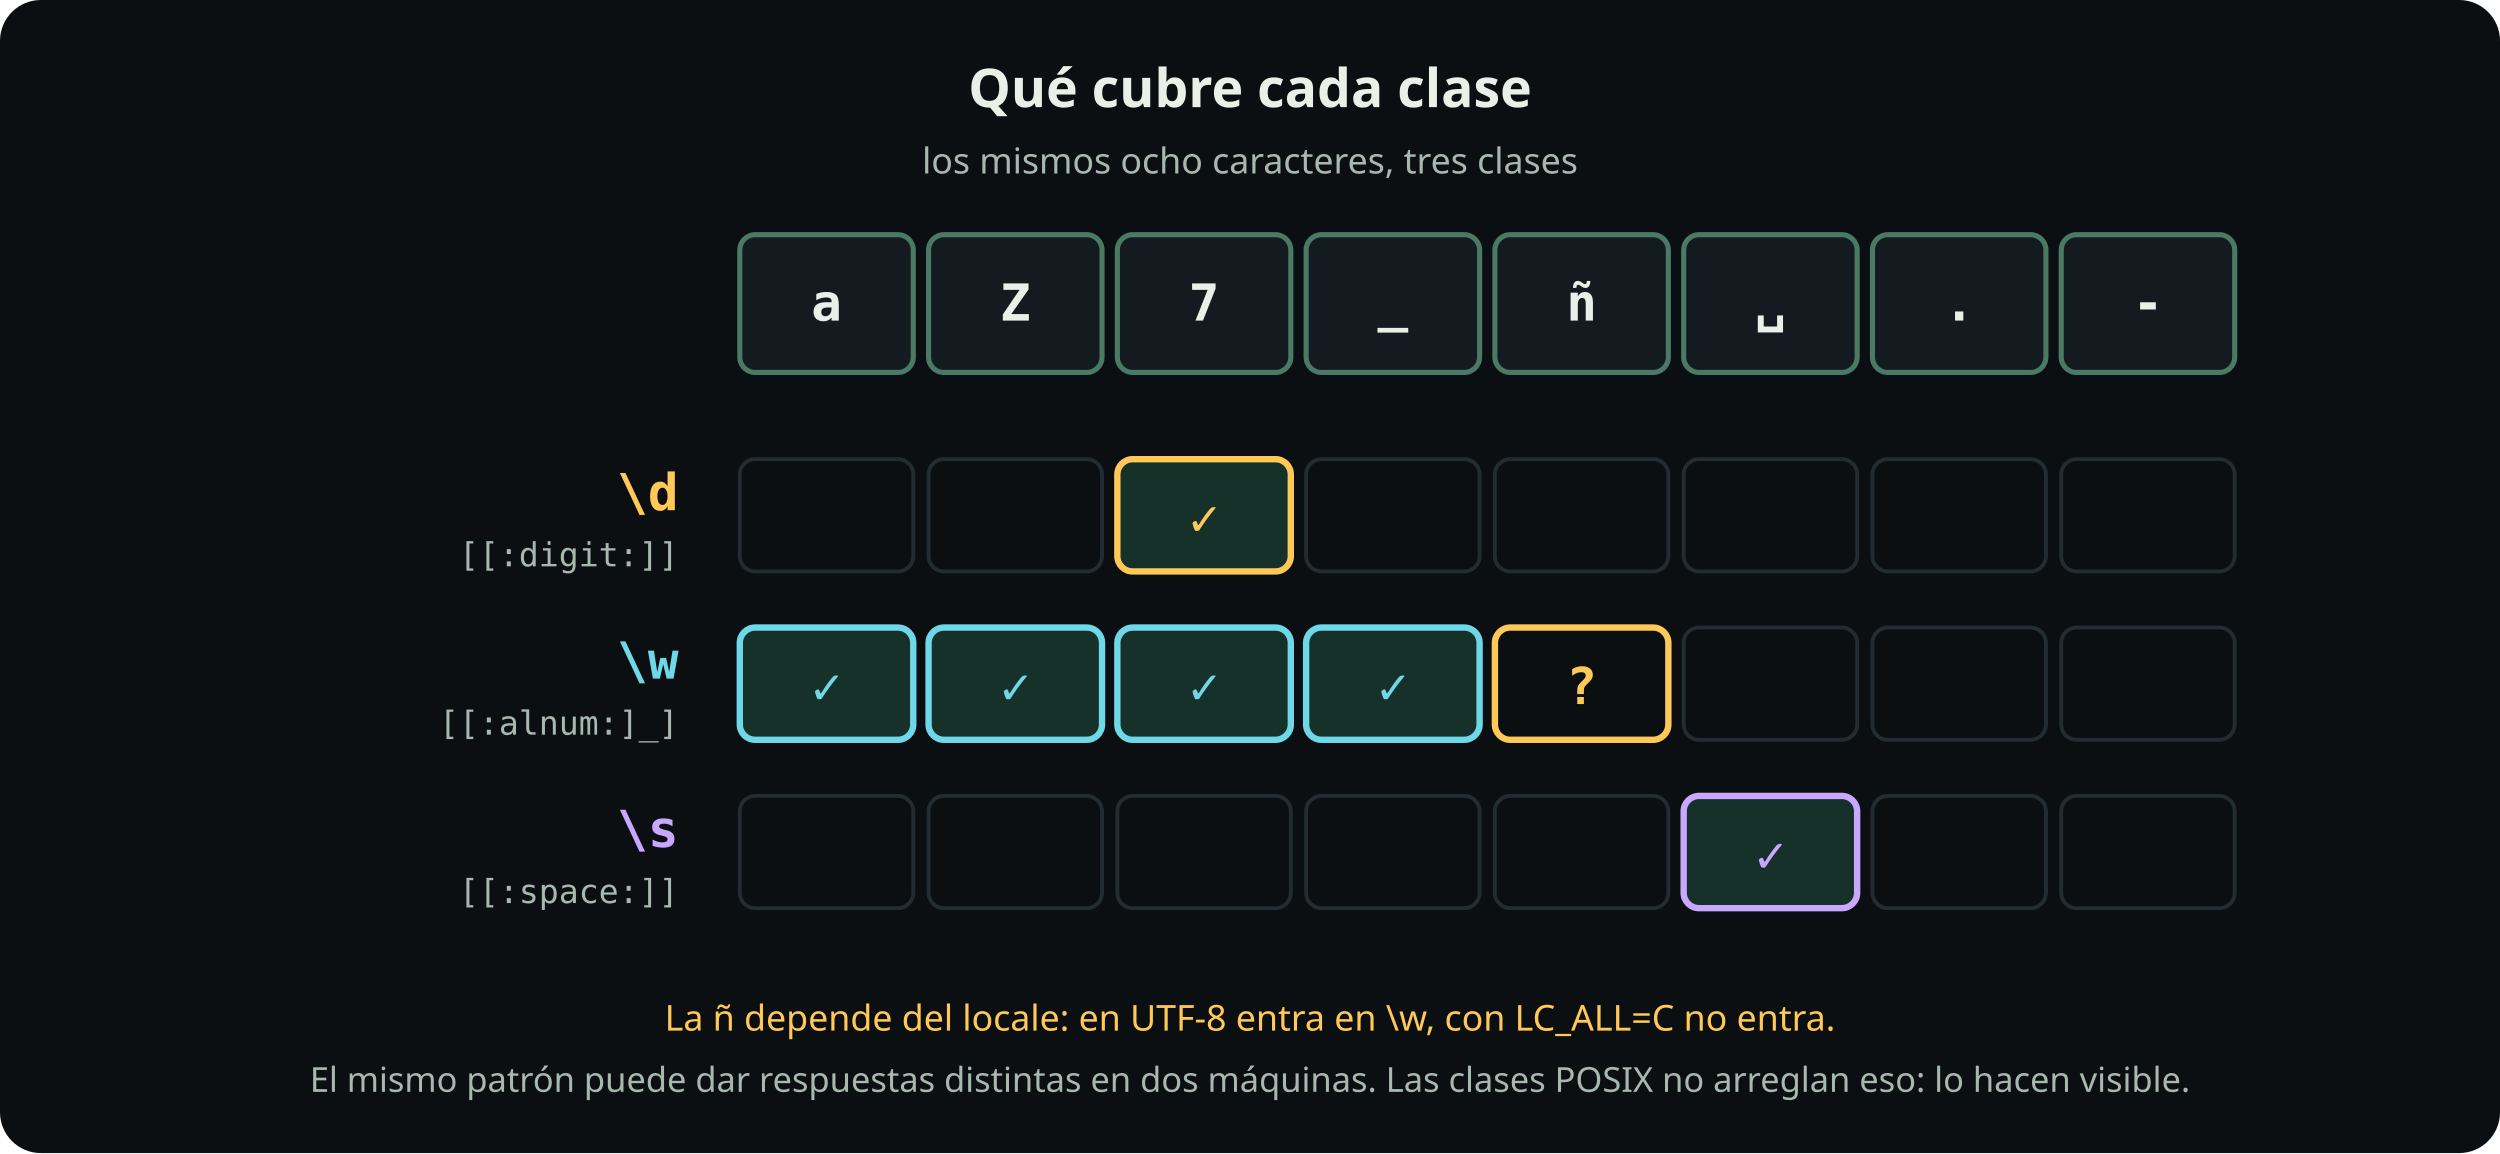
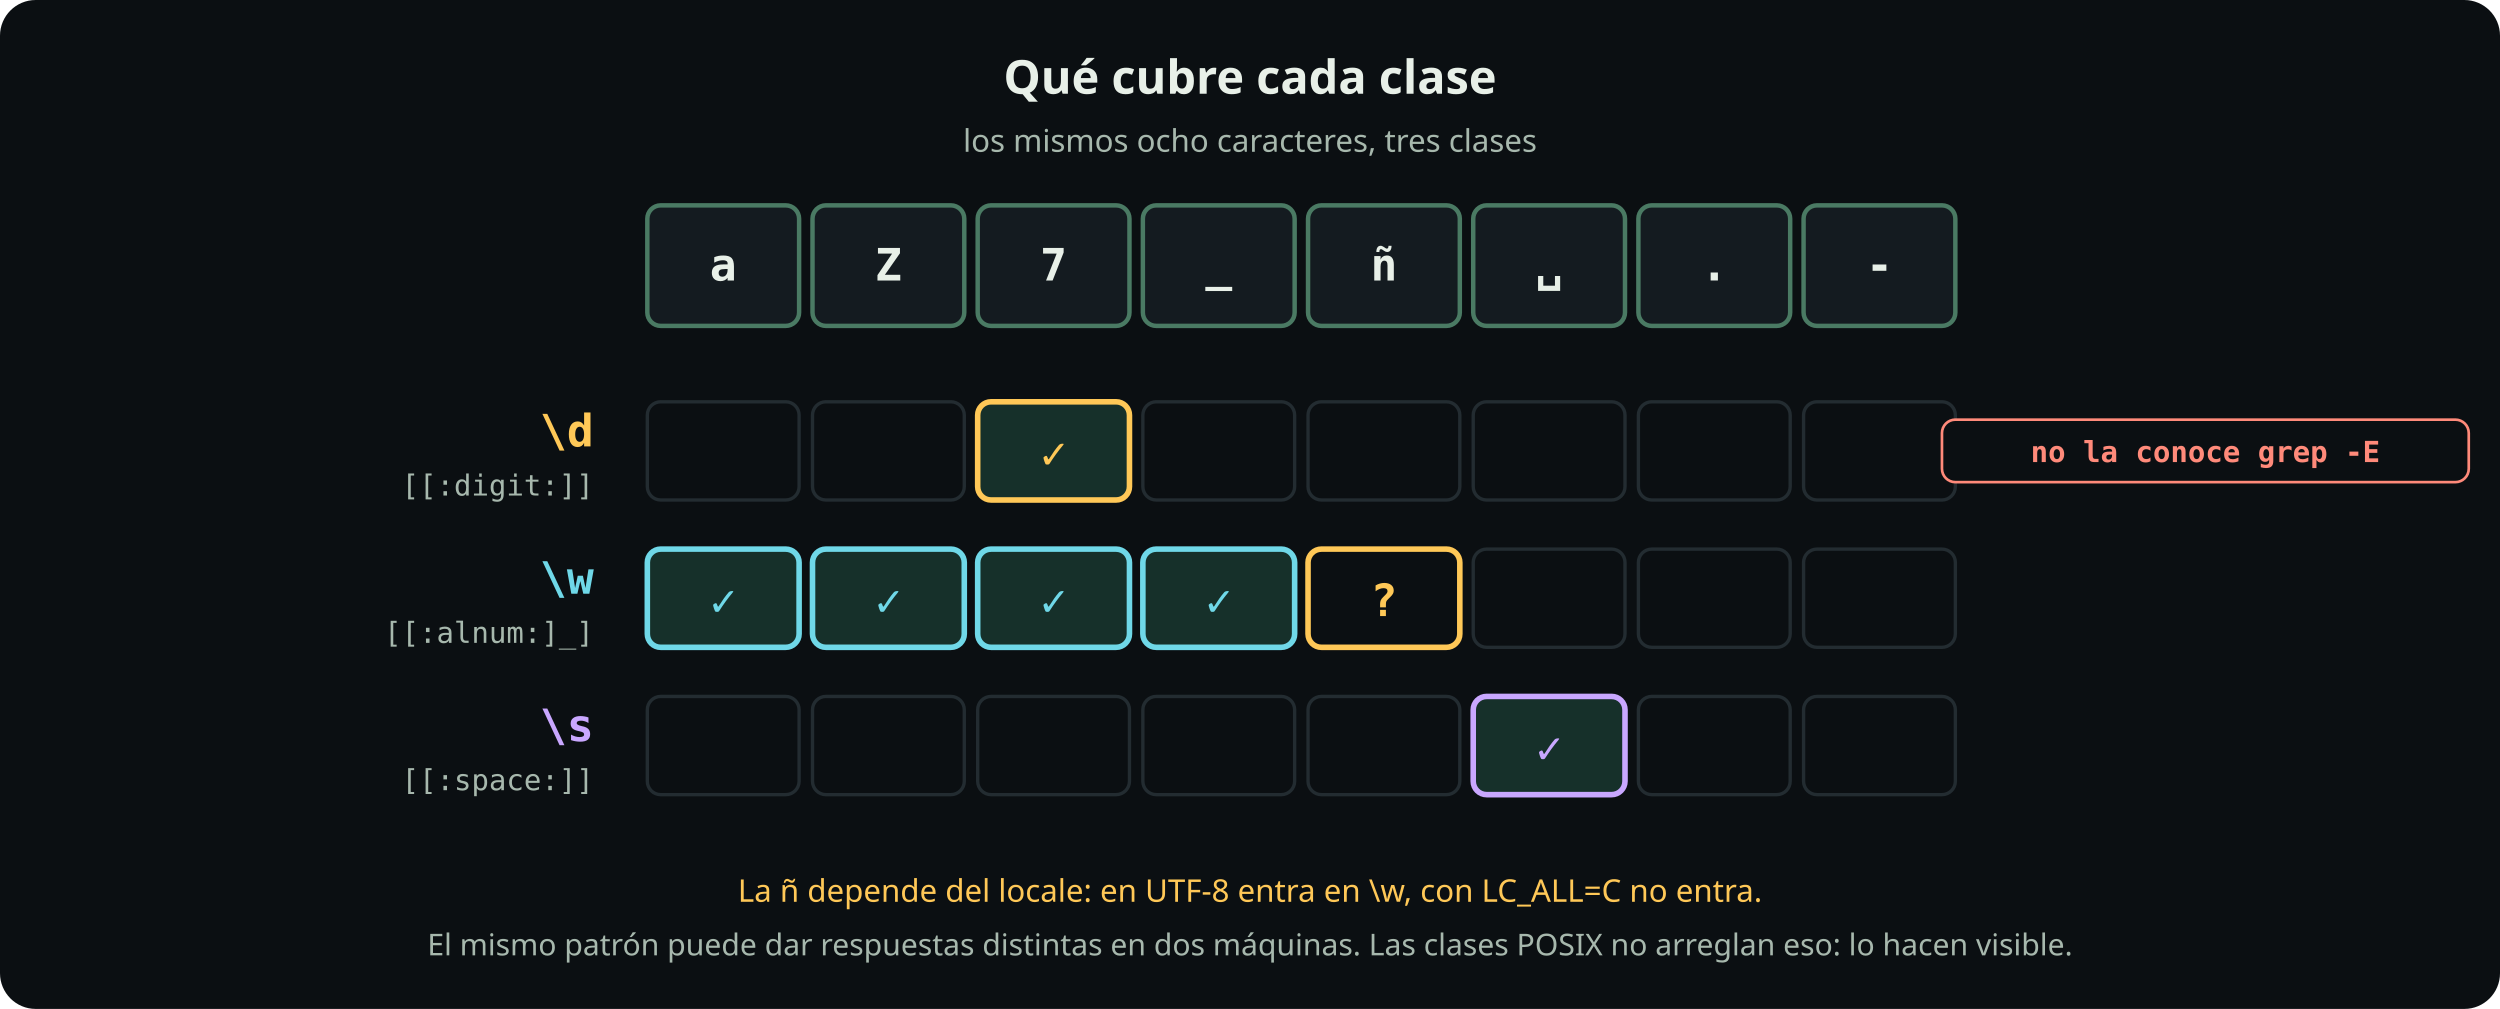
- <svg xmlns="http://www.w3.org/2000/svg" width="980" height="452" viewBox="0 0 980 452" role="img" aria-label="Ocho caracteres en fila y tres bandas debajo que marcan cuales cubre cada clase: barra d solo el digito, barra w las letras el digito y el guion bajo, barra s solo el espacio; la columna de la ene con tilde queda marcada como dudosa porque depende del locale del sistema">
-   <rect x="0" y="0" width="980" height="452" rx="16" fill="#0b0f12" />
+ <svg xmlns="http://www.w3.org/2000/svg" width="1120" height="452" viewBox="0 0 1120 452" role="img" aria-label="Ocho caracteres en fila y tres bandas debajo que marcan cuales cubre cada clase: barra d solo el digito, barra w las letras el digito y el guion bajo, barra s solo el espacio; la columna de la ene con tilde queda marcada como dudosa porque depende del locale del sistema">
+   <rect x="0" y="0" width="1120" height="452" rx="16" fill="#0b0f12" />
  <defs>
    <marker id="f4a7a63" viewBox="0 0 10 10" refX="9" refY="5" markerWidth="6" markerHeight="6" orient="auto-start-reverse">
      <path d="M 0 0 L 10 5 L 0 10 z" fill="#4a7a63" />
    </marker>
    <marker id="f7ef29d" viewBox="0 0 10 10" refX="9" refY="5" markerWidth="6" markerHeight="6" orient="auto-start-reverse">
      <path d="M 0 0 L 10 5 L 0 10 z" fill="#7ef29d" />
    </marker>
    <marker id="fffc857" viewBox="0 0 10 10" refX="9" refY="5" markerWidth="6" markerHeight="6" orient="auto-start-reverse">
      <path d="M 0 0 L 10 5 L 0 10 z" fill="#ffc857" />
    </marker>
    <marker id="f6fd8e8" viewBox="0 0 10 10" refX="9" refY="5" markerWidth="6" markerHeight="6" orient="auto-start-reverse">
      <path d="M 0 0 L 10 5 L 0 10 z" fill="#6fd8e8" />
    </marker>
    <marker id="fc9a7ff" viewBox="0 0 10 10" refX="9" refY="5" markerWidth="6" markerHeight="6" orient="auto-start-reverse">
      <path d="M 0 0 L 10 5 L 0 10 z" fill="#c9a7ff" />
    </marker>
    <marker id="fff8a7a" viewBox="0 0 10 10" refX="9" refY="5" markerWidth="6" markerHeight="6" orient="auto-start-reverse">
      <path d="M 0 0 L 10 5 L 0 10 z" fill="#ff8a7a" />
    </marker>
    <marker id="fa7b8ad" viewBox="0 0 10 10" refX="9" refY="5" markerWidth="6" markerHeight="6" orient="auto-start-reverse">
      <path d="M 0 0 L 10 5 L 0 10 z" fill="#a7b8ad" />
    </marker>
    <marker id="fe8f0e8" viewBox="0 0 10 10" refX="9" refY="5" markerWidth="6" markerHeight="6" orient="auto-start-reverse">
      <path d="M 0 0 L 10 5 L 0 10 z" fill="#e8f0e8" />
    </marker>
  </defs>
-   <text x="490.0" y="42" fill="#e8f0e8" font-family="system-ui, sans-serif" font-size="21" font-weight="600" text-anchor="middle">Qué cubre cada clase</text>
-   <text x="490.0" y="68" fill="#a7b8ad" font-family="system-ui, sans-serif" font-size="14" font-weight="normal" text-anchor="middle">los mismos ocho caracteres, tres clases</text>
+   <text x="560.0" y="42" fill="#e8f0e8" font-family="system-ui, sans-serif" font-size="21" font-weight="600" text-anchor="middle">Qué cubre cada clase</text>
+   <text x="560.0" y="68" fill="#a7b8ad" font-family="system-ui, sans-serif" font-size="14" font-weight="normal" text-anchor="middle">los mismos ocho caracteres, tres clases</text>
  <rect x="290" y="92" width="68" height="54" rx="6" fill="#141b20" stroke="#4a7a63" stroke-width="2" />
  <text x="324.0" y="125.667" fill="#e8f0e8" font-family="ui-monospace, SFMono-Regular, Menlo, monospace" font-size="20" font-weight="600" text-anchor="middle">a</text>
  <rect x="364" y="92" width="68" height="54" rx="6" fill="#141b20" stroke="#4a7a63" stroke-width="2" />
  <text x="398.0" y="125.667" fill="#e8f0e8" font-family="ui-monospace, SFMono-Regular, Menlo, monospace" font-size="20" font-weight="600" text-anchor="middle">Z</text>
  <rect x="438" y="92" width="68" height="54" rx="6" fill="#141b20" stroke="#4a7a63" stroke-width="2" />
  <text x="472.0" y="125.667" fill="#e8f0e8" font-family="ui-monospace, SFMono-Regular, Menlo, monospace" font-size="20" font-weight="600" text-anchor="middle">7</text>
  <rect x="512" y="92" width="68" height="54" rx="6" fill="#141b20" stroke="#4a7a63" stroke-width="2" />
  <text x="546.0" y="125.667" fill="#e8f0e8" font-family="ui-monospace, SFMono-Regular, Menlo, monospace" font-size="20" font-weight="600" text-anchor="middle">_</text>
  <rect x="586" y="92" width="68" height="54" rx="6" fill="#141b20" stroke="#4a7a63" stroke-width="2" />
  <text x="620.0" y="125.667" fill="#e8f0e8" font-family="ui-monospace, SFMono-Regular, Menlo, monospace" font-size="20" font-weight="600" text-anchor="middle">ñ</text>
  <rect x="660" y="92" width="68" height="54" rx="6" fill="#141b20" stroke="#4a7a63" stroke-width="2" />
  <text x="694.0" y="125.667" fill="#e8f0e8" font-family="ui-monospace, SFMono-Regular, Menlo, monospace" font-size="20" font-weight="600" text-anchor="middle">␣</text>
  <rect x="734" y="92" width="68" height="54" rx="6" fill="#141b20" stroke="#4a7a63" stroke-width="2" />
  <text x="768.0" y="125.667" fill="#e8f0e8" font-family="ui-monospace, SFMono-Regular, Menlo, monospace" font-size="20" font-weight="600" text-anchor="middle">.</text>
  <rect x="808" y="92" width="68" height="54" rx="6" fill="#141b20" stroke="#4a7a63" stroke-width="2" />
  <text x="842.0" y="125.667" fill="#e8f0e8" font-family="ui-monospace, SFMono-Regular, Menlo, monospace" font-size="20" font-weight="600" text-anchor="middle">-</text>
  <text x="266" y="200" fill="#ffc857" font-family="ui-monospace, SFMono-Regular, Menlo, monospace" font-size="20" font-weight="600" text-anchor="end">\d</text>
  <text x="266" y="222" fill="#a7b8ad" font-family="ui-monospace, SFMono-Regular, Menlo, monospace" font-size="13" font-weight="normal" text-anchor="end">[[:digit:]]</text>
  <rect x="290" y="180" width="68" height="44" rx="6" fill="none" stroke="#232c31" stroke-width="1.5" />
  <rect x="364" y="180" width="68" height="44" rx="6" fill="none" stroke="#232c31" stroke-width="1.5" />
  <rect x="438" y="180" width="68" height="44" rx="6" fill="#16302a" stroke="#ffc857" stroke-width="2.5" />
  <text x="472.0" y="210" fill="#ffc857" font-family="ui-monospace, SFMono-Regular, Menlo, monospace" font-size="20" font-weight="600" text-anchor="middle">✓</text>
  <rect x="512" y="180" width="68" height="44" rx="6" fill="none" stroke="#232c31" stroke-width="1.5" />
  <rect x="586" y="180" width="68" height="44" rx="6" fill="none" stroke="#232c31" stroke-width="1.5" />
  <rect x="660" y="180" width="68" height="44" rx="6" fill="none" stroke="#232c31" stroke-width="1.5" />
  <rect x="734" y="180" width="68" height="44" rx="6" fill="none" stroke="#232c31" stroke-width="1.5" />
  <rect x="808" y="180" width="68" height="44" rx="6" fill="none" stroke="#232c31" stroke-width="1.5" />
+   <rect x="870.0" y="188" width="236" height="28" rx="6" fill="#0b0f12" stroke="#ff8a7a" stroke-width="1.2" />
+   <text x="988" y="207" fill="#ff8a7a" font-family="ui-monospace, SFMono-Regular, Menlo, monospace" font-size="13" font-weight="600" text-anchor="middle">no la conoce grep -E</text>
  <text x="266" y="266" fill="#6fd8e8" font-family="ui-monospace, SFMono-Regular, Menlo, monospace" font-size="20" font-weight="600" text-anchor="end">\w</text>
  <text x="266" y="288" fill="#a7b8ad" font-family="ui-monospace, SFMono-Regular, Menlo, monospace" font-size="13" font-weight="normal" text-anchor="end">[[:alnum:]_]</text>
  <rect x="290" y="246" width="68" height="44" rx="6" fill="#16302a" stroke="#6fd8e8" stroke-width="2.5" />
  <text x="324.0" y="276" fill="#6fd8e8" font-family="ui-monospace, SFMono-Regular, Menlo, monospace" font-size="20" font-weight="600" text-anchor="middle">✓</text>
  <rect x="364" y="246" width="68" height="44" rx="6" fill="#16302a" stroke="#6fd8e8" stroke-width="2.5" />
  <text x="398.0" y="276" fill="#6fd8e8" font-family="ui-monospace, SFMono-Regular, Menlo, monospace" font-size="20" font-weight="600" text-anchor="middle">✓</text>
  <rect x="438" y="246" width="68" height="44" rx="6" fill="#16302a" stroke="#6fd8e8" stroke-width="2.5" />
  <text x="472.0" y="276" fill="#6fd8e8" font-family="ui-monospace, SFMono-Regular, Menlo, monospace" font-size="20" font-weight="600" text-anchor="middle">✓</text>
  <rect x="512" y="246" width="68" height="44" rx="6" fill="#16302a" stroke="#6fd8e8" stroke-width="2.5" />
  <text x="546.0" y="276" fill="#6fd8e8" font-family="ui-monospace, SFMono-Regular, Menlo, monospace" font-size="20" font-weight="600" text-anchor="middle">✓</text>
  <rect x="586" y="246" width="68" height="44" rx="6" fill="#0b0f12" stroke="#ffc857" stroke-width="2.5" />
  <text x="620.0" y="276" fill="#ffc857" font-family="ui-monospace, SFMono-Regular, Menlo, monospace" font-size="20" font-weight="600" text-anchor="middle">?</text>
  <rect x="660" y="246" width="68" height="44" rx="6" fill="none" stroke="#232c31" stroke-width="1.5" />
  <rect x="734" y="246" width="68" height="44" rx="6" fill="none" stroke="#232c31" stroke-width="1.5" />
  <rect x="808" y="246" width="68" height="44" rx="6" fill="none" stroke="#232c31" stroke-width="1.5" />
  <text x="266" y="332" fill="#c9a7ff" font-family="ui-monospace, SFMono-Regular, Menlo, monospace" font-size="20" font-weight="600" text-anchor="end">\s</text>
  <text x="266" y="354" fill="#a7b8ad" font-family="ui-monospace, SFMono-Regular, Menlo, monospace" font-size="13" font-weight="normal" text-anchor="end">[[:space:]]</text>
  <rect x="290" y="312" width="68" height="44" rx="6" fill="none" stroke="#232c31" stroke-width="1.5" />
  <rect x="364" y="312" width="68" height="44" rx="6" fill="none" stroke="#232c31" stroke-width="1.5" />
  <rect x="438" y="312" width="68" height="44" rx="6" fill="none" stroke="#232c31" stroke-width="1.5" />
  <rect x="512" y="312" width="68" height="44" rx="6" fill="none" stroke="#232c31" stroke-width="1.5" />
  <rect x="586" y="312" width="68" height="44" rx="6" fill="none" stroke="#232c31" stroke-width="1.5" />
  <rect x="660" y="312" width="68" height="44" rx="6" fill="#16302a" stroke="#c9a7ff" stroke-width="2.5" />
  <text x="694.0" y="342" fill="#c9a7ff" font-family="ui-monospace, SFMono-Regular, Menlo, monospace" font-size="20" font-weight="600" text-anchor="middle">✓</text>
  <rect x="734" y="312" width="68" height="44" rx="6" fill="none" stroke="#232c31" stroke-width="1.5" />
  <rect x="808" y="312" width="68" height="44" rx="6" fill="none" stroke="#232c31" stroke-width="1.5" />
-   <text x="490.0" y="404" fill="#ffc857" font-family="system-ui, sans-serif" font-size="14" font-weight="normal" text-anchor="middle">La ñ depende del locale: en UTF-8 entra en \w, con LC_ALL=C no entra.</text>
-   <text x="490.0" y="428" fill="#a7b8ad" font-family="system-ui, sans-serif" font-size="13.5" font-weight="normal" text-anchor="middle">El mismo patrón puede dar respuestas distintas en dos máquinas. Las clases POSIX no arreglan eso: lo hacen visible.</text>
+   <text x="560.0" y="404" fill="#ffc857" font-family="system-ui, sans-serif" font-size="14" font-weight="normal" text-anchor="middle">La ñ depende del locale: en UTF-8 entra en \w, con LC_ALL=C no entra.</text>
+   <text x="560.0" y="428" fill="#a7b8ad" font-family="system-ui, sans-serif" font-size="13.5" font-weight="normal" text-anchor="middle">El mismo patrón puede dar respuestas distintas en dos máquinas. Las clases POSIX no arreglan eso: lo hacen visible.</text>
</svg>
